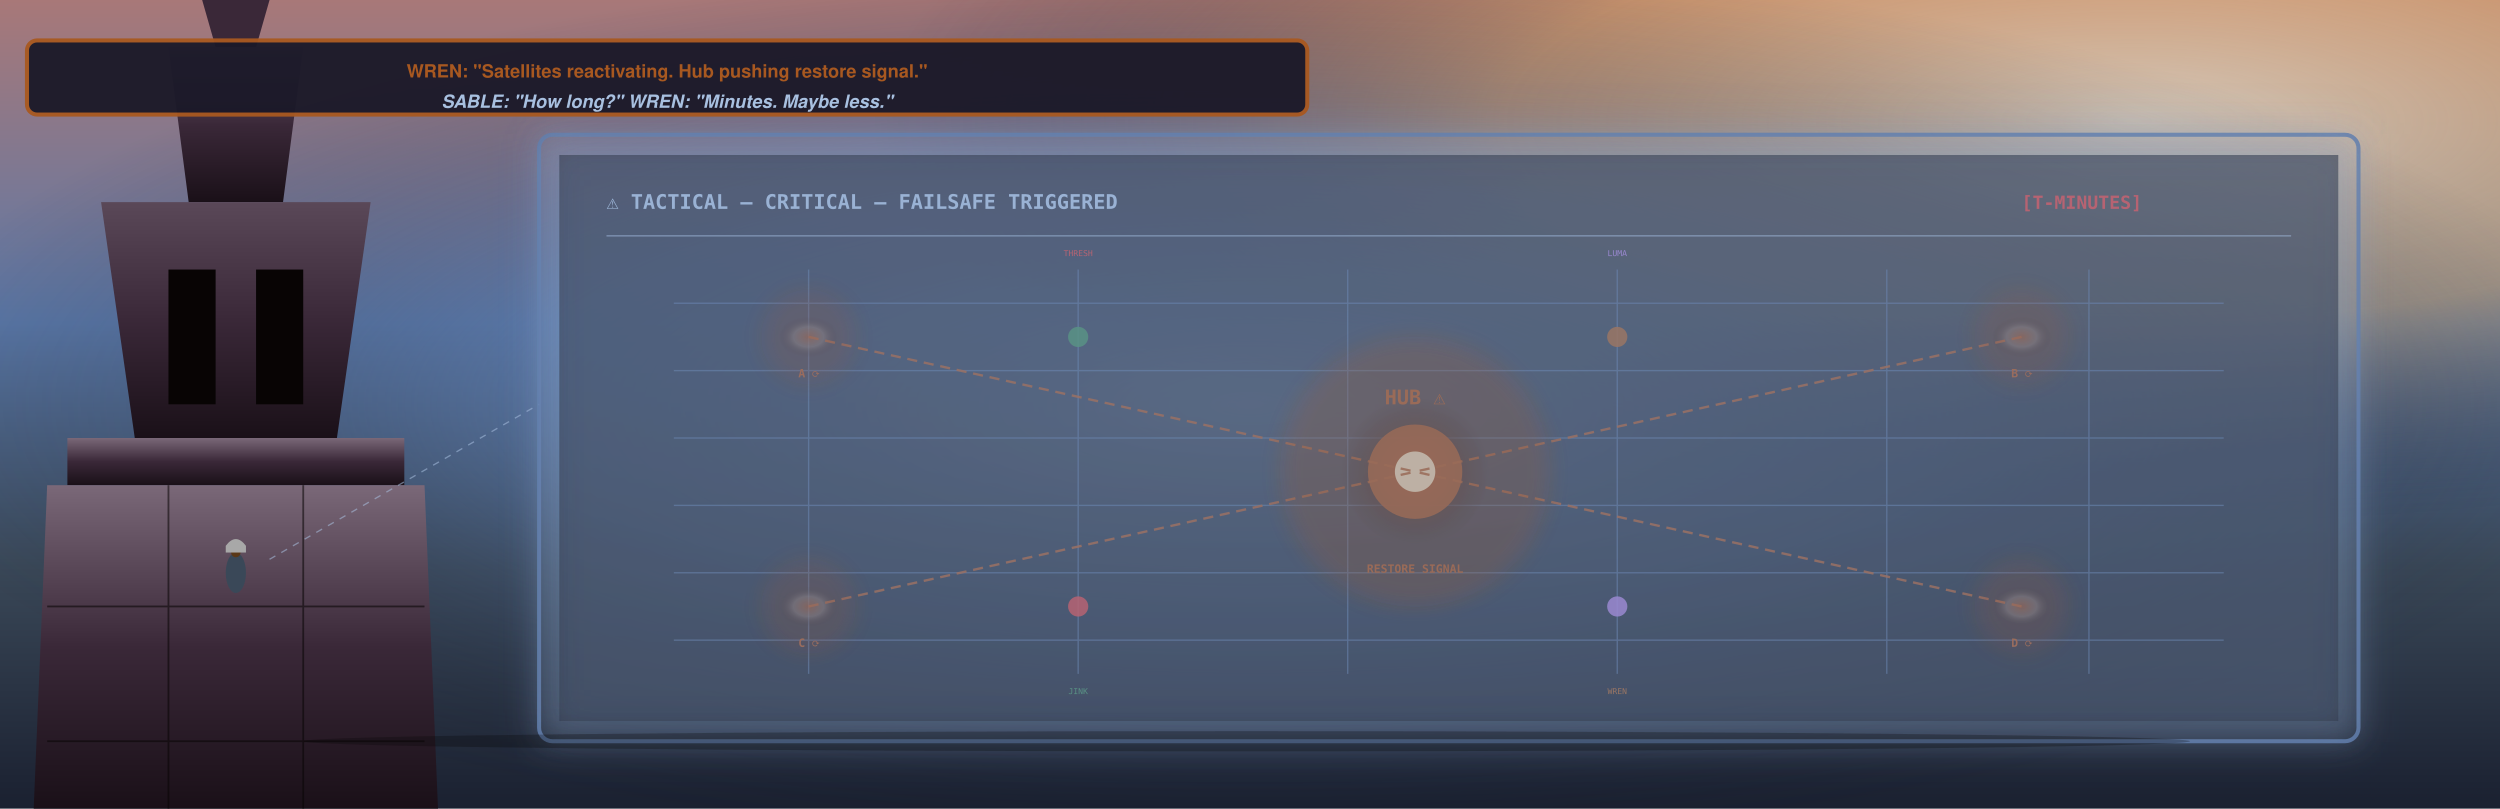
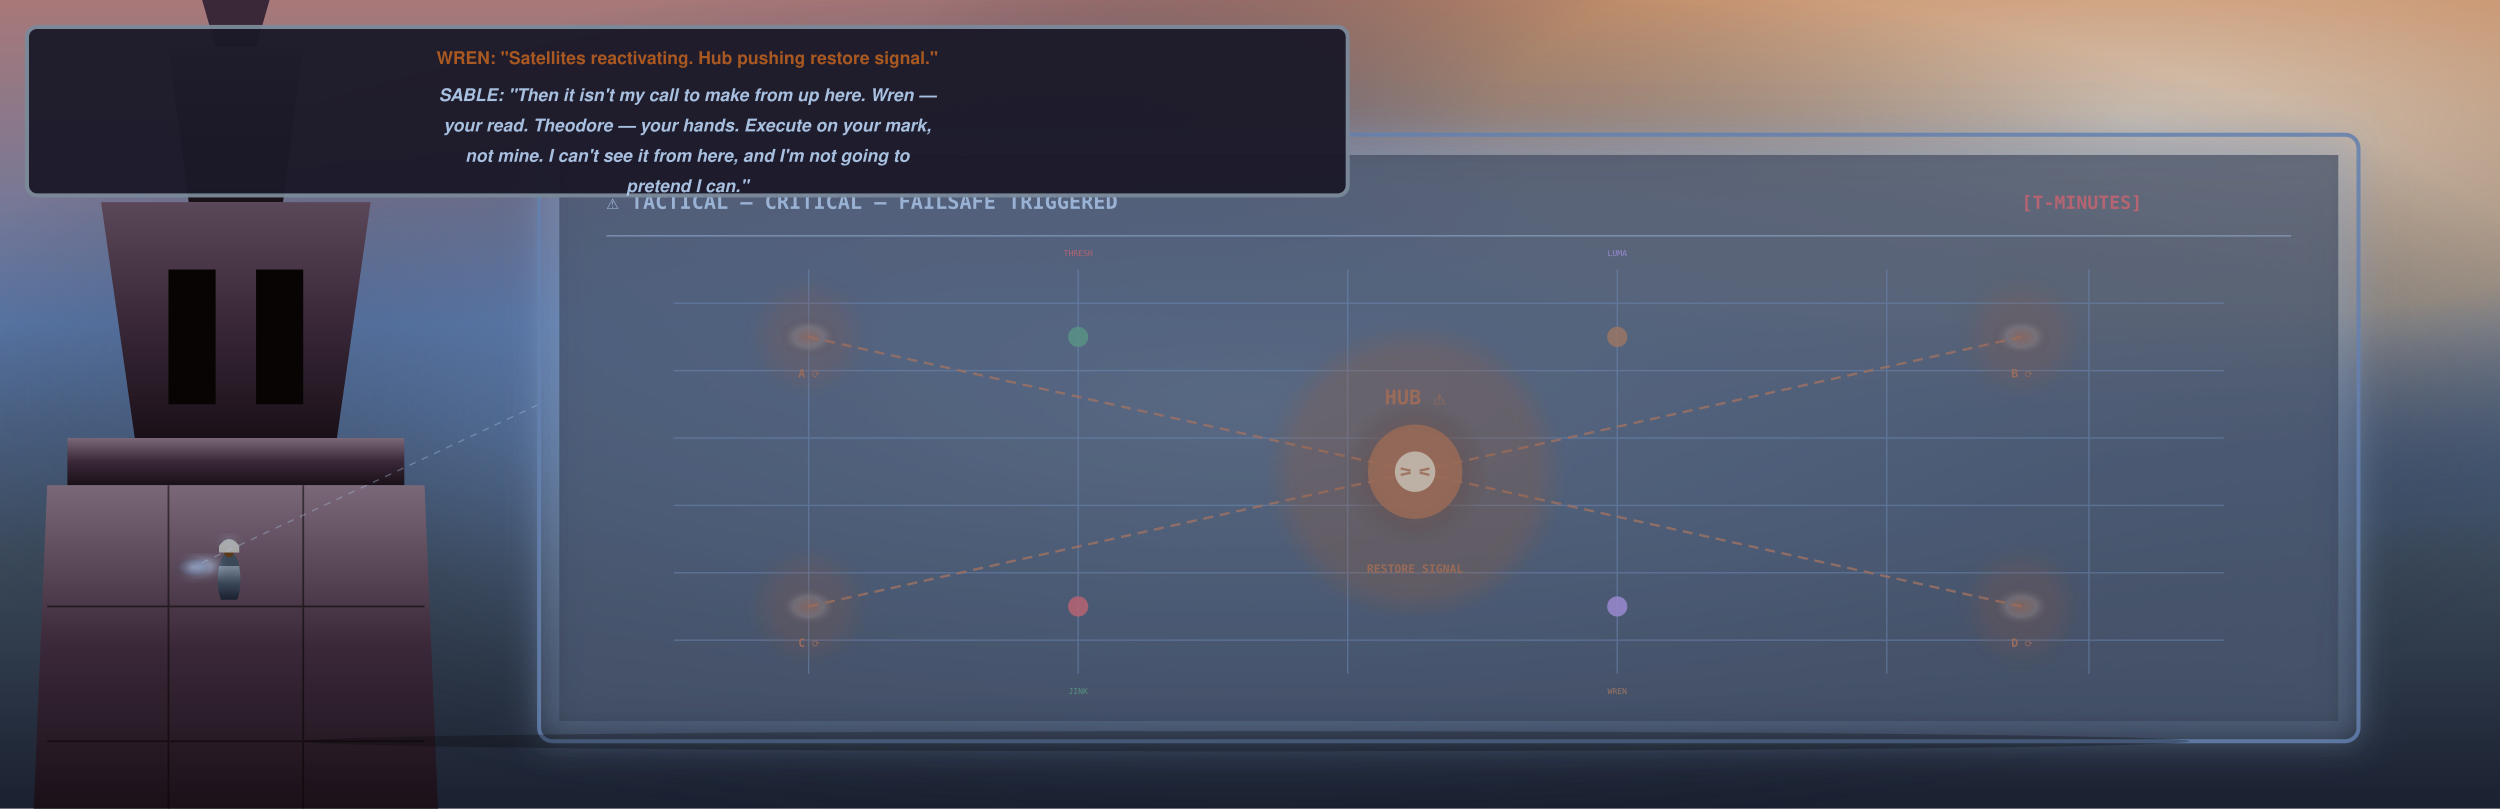
<svg xmlns="http://www.w3.org/2000/svg" viewBox="0 0 742 240" width="742" height="240">
  <defs>
    <linearGradient id="bgU1" x1="0" y1="0" x2="0" y2="1">
      <stop offset="0" stop-color="#a87878" />
      <stop offset="0.4" stop-color="#5a78a8" />
      <stop offset="0.7" stop-color="#3a4858" />
      <stop offset="1" stop-color="#1a2030" />
    </linearGradient>
    <radialGradient id="dawnSkyU1" cx="0.85" cy="0.15" r="0.5">
      <stop offset="0" stop-color="#fff8d8" stop-opacity="0.62" />
      <stop offset="0.5" stop-color="#f4b860" stop-opacity="0.42" />
      <stop offset="1" stop-color="#0a0a14" stop-opacity="0" />
    </radialGradient>
    <radialGradient id="urgencyHoloU1" cx="0.5" cy="0.5" r="0.55">
      <stop offset="0" stop-color="#a8c0e0" stop-opacity="0.62" />
      <stop offset="0.5" stop-color="#5a78a8" stop-opacity="0.42" />
      <stop offset="1" stop-color="#0a0a14" stop-opacity="0" />
    </radialGradient>
    <linearGradient id="steepleStoneU1" x1="0" y1="0" x2="0" y2="1">
      <stop offset="0" stop-color="#7a6878" />
      <stop offset="0.5" stop-color="#3a2838" />
      <stop offset="1" stop-color="#1a1018" />
    </linearGradient>
    <linearGradient id="bellHouseU1" x1="0" y1="0" x2="0" y2="1">
      <stop offset="0" stop-color="#5a4858" />
      <stop offset="0.5" stop-color="#3a2838" />
      <stop offset="1" stop-color="#1a1018" />
    </linearGradient>
    <linearGradient id="suitSableU1" x1="0" y1="0" x2="0" y2="1">
      <stop offset="0" stop-color="#7a8898" />
      <stop offset="0.5" stop-color="#3a4858" />
      <stop offset="1" stop-color="#1a2030" />
    </linearGradient>
    <radialGradient id="hubAmberU1" cx="0.5" cy="0.5" r="0.5">
      <stop offset="0" stop-color="#a85020" stop-opacity="0.95" />
      <stop offset="0.5" stop-color="#3a1810" stop-opacity="0.62" />
      <stop offset="1" stop-color="#080404" stop-opacity="0" />
    </radialGradient>
    <radialGradient id="satFlickerU1" cx="0.5" cy="0.5" r="0.5">
      <stop offset="0" stop-color="#a85020" stop-opacity="0.62" />
      <stop offset="0.5" stop-color="#7a7a7a" stop-opacity="0.55" />
      <stop offset="1" stop-color="#040206" stop-opacity="0" />
    </radialGradient>
+     <radialGradient id="releaseGlowU1" cx="0.5" cy="0.5" r="0.5">
+       <stop offset="0" stop-color="#a8c0e0" stop-opacity="0.72" />
+       <stop offset="0.6" stop-color="#5a78a8" stop-opacity="0.42" />
+       <stop offset="1" stop-color="#0a0a14" stop-opacity="0" />
+     </radialGradient>
    <filter id="bloomU1" x="-20%" y="-20%" width="140%" height="140%">
      <feGaussianBlur stdDeviation="2.4" />
    </filter>
    <filter id="strongGlowU1" x="-25%" y="-25%" width="150%" height="150%">
      <feGaussianBlur stdDeviation="4.4" />
    </filter>
    <filter id="megaGlowU1" x="-30%" y="-30%" width="160%" height="160%">
      <feGaussianBlur stdDeviation="7" />
    </filter>
    <filter id="wrongnessU1" x="-30%" y="-30%" width="160%" height="160%">
      <feGaussianBlur stdDeviation="3" />
+     </filter>
+     <filter id="handGlowU1" x="-50%" y="-50%" width="200%" height="200%">
+       <feGaussianBlur stdDeviation="1.6" />
    </filter>
  </defs>
  <rect width="742" height="240" fill="url(#bgU1)" />
  <rect width="742" height="240" fill="url(#dawnSkyU1)" />
  <rect width="742" height="240" fill="url(#urgencyHoloU1)" />
  <g>
    <path d="M 60 0 L 80 0 L 76 14 L 64 14 Z" fill="#3a2838" />
    <path d="M 50 14 L 90 14 L 84 60 L 56 60 Z" fill="url(#steepleStoneU1)" />
    <path d="M 30 60 L 110 60 L 100 130 L 40 130 Z" fill="url(#bellHouseU1)" />
    <rect x="50" y="80" width="14" height="40" fill="#080404" />
    <rect x="76" y="80" width="14" height="40" fill="#080404" />
    <rect x="20" y="130" width="100" height="14" fill="url(#steepleStoneU1)" />
    <path d="M 14 144 L 126 144 L 130 240 L 10 240 Z" fill="url(#steepleStoneU1)" />
    <g opacity="0.55" stroke="#080404" stroke-width="0.55">
      <line x1="14" y1="180" x2="126" y2="180" />
      <line x1="14" y1="220" x2="126" y2="220" />
      <line x1="50" y1="144" x2="50" y2="240" />
      <line x1="90" y1="144" x2="90" y2="240" />
    </g>
  </g>
  <g>
-     <ellipse cx="70" cy="170" rx="3" ry="6" fill="#3a4858" />
-     <circle cx="70" cy="164" r="1.4" fill="#5a3818" />
-     <path d="M 67 162 Q 70 158 73 162 L 73 164 L 67 164 Z" fill="#a8a8a8" />
+     <ellipse cx="68" cy="170" rx="3.2" ry="6" fill="#3a4858" />
+     <path d="M 65 168 Q 64 174 65.6 178 L 70.4 178 Q 72 174 71 168 Z" fill="url(#suitSableU1)" />
+     <circle cx="68" cy="164" r="1.4" fill="#5a3818" />
+     <path d="M 65 162 Q 68 158 71 162 L 71 164 L 65 164 Z" fill="#a8a8a8" />
+     <ellipse cx="68" cy="160.6" rx="2" ry="1.1" fill="#a8c0e0" opacity="0.42" filter="url(#handGlowU1)" />
+     <g opacity="0.95" filter="url(#handGlowU1)">
+       <path d="M 64.6 167 Q 60 165.4 56.2 167.4 Q 59 168.8 56.6 170.6 Q 60.4 169.6 64.4 169.2 Z" fill="#a8c0e0" />
+       <line x1="58" y1="167.2" x2="55.4" y2="166.6" stroke="#a8c0e0" stroke-width="0.5" />
+       <line x1="57.6" y1="168.4" x2="54.8" y2="168.6" stroke="#a8c0e0" stroke-width="0.5" />
+       <line x1="58" y1="169.6" x2="55.4" y2="170.6" stroke="#a8c0e0" stroke-width="0.5" />
+     </g>
+     <ellipse cx="57" cy="168.4" rx="5.4" ry="3.2" fill="url(#releaseGlowU1)" opacity="0.5" />
  </g>
  <g>
-     <line x1="80" y1="166" x2="160" y2="120" stroke="#a8c0e0" stroke-width="0.4" opacity="0.55" stroke-dasharray="2,2" />
+     <line x1="60" y1="167" x2="160" y2="120" stroke="#a8c0e0" stroke-width="0.4" opacity="0.4" stroke-dasharray="2,2" />
    <rect x="160" y="40" width="540" height="180" rx="4" fill="none" stroke="#5a78a8" stroke-width="1.2" opacity="0.85" />
    <rect x="166" y="46" width="528" height="168" fill="#0a0a14" opacity="0.62" />
    <text x="180" y="62" font-family="monospace" font-size="6" fill="#a8c0e0" font-weight="700">⚠ TACTICAL — CRITICAL — FAILSAFE TRIGGERED</text>
    <text x="600" y="62" font-family="monospace" font-size="5.4" fill="#d83838" font-weight="700">[T-MINUTES]</text>
    <line x1="180" y1="70" x2="680" y2="70" stroke="#a8c0e0" stroke-width="0.4" opacity="0.62" />
    <g opacity="0.55" stroke="#5a78a8" stroke-width="0.4" fill="none">
      <path d="M 200 90 L 660 90" />
      <path d="M 200 110 L 660 110" />
      <path d="M 200 130 L 660 130" />
      <path d="M 200 150 L 660 150" />
      <path d="M 200 170 L 660 170" />
      <path d="M 200 190 L 660 190" />
      <path d="M 240 80 L 240 200" />
      <path d="M 320 80 L 320 200" />
      <path d="M 400 80 L 400 200" />
      <path d="M 480 80 L 480 200" />
      <path d="M 560 80 L 560 200" />
      <path d="M 620 80 L 620 200" />
    </g>
    <g>
      <ellipse cx="240" cy="100" rx="9" ry="6" fill="url(#satFlickerU1)" />
      <text x="240" y="112" text-anchor="middle" font-family="monospace" font-size="3.4" fill="#a85020" font-weight="700">A ⟳</text>
      <ellipse cx="600" cy="100" rx="9" ry="6" fill="url(#satFlickerU1)" />
      <text x="600" y="112" text-anchor="middle" font-family="monospace" font-size="3.4" fill="#a85020" font-weight="700">B ⟳</text>
      <ellipse cx="240" cy="180" rx="9" ry="6" fill="url(#satFlickerU1)" />
      <text x="240" y="192" text-anchor="middle" font-family="monospace" font-size="3.4" fill="#a85020" font-weight="700">C ⟳</text>
      <ellipse cx="600" cy="180" rx="9" ry="6" fill="url(#satFlickerU1)" />
      <text x="600" y="192" text-anchor="middle" font-family="monospace" font-size="3.4" fill="#a85020" font-weight="700">D ⟳</text>
      <circle cx="420" cy="140" r="22" fill="url(#hubAmberU1)" />
      <circle cx="420" cy="140" r="14" fill="#a85020" opacity="0.85" />
      <circle cx="420" cy="140" r="6" fill="#fff8d8" opacity="0.95" />
      <text x="420" y="120" text-anchor="middle" font-family="monospace" font-size="6" fill="#a85020" font-weight="700">HUB ⚠</text>
      <text x="420" y="170" text-anchor="middle" font-family="monospace" font-size="3.4" fill="#a85020" font-weight="700">RESTORE SIGNAL</text>
      <g opacity="0.85" stroke="#a85020" stroke-width="0.7" stroke-dasharray="3,2" fill="none">
        <line x1="240" y1="100" x2="420" y2="140" />
        <line x1="600" y1="100" x2="420" y2="140" />
        <line x1="240" y1="180" x2="420" y2="140" />
        <line x1="600" y1="180" x2="420" y2="140" />
      </g>
      <circle cx="320" cy="100" r="3" fill="#3a8858" opacity="0.85" />
      <circle cx="480" cy="100" r="3" fill="#a85820" opacity="0.85" />
      <circle cx="320" cy="180" r="3" fill="#d83838" opacity="0.85" />
      <circle cx="480" cy="180" r="3" fill="#a878d8" opacity="0.85" />
      <text x="320" y="206" text-anchor="middle" font-family="monospace" font-size="2.4" fill="#3a8858">JINK</text>
      <text x="480" y="206" text-anchor="middle" font-family="monospace" font-size="2.4" fill="#a85820">WREN</text>
      <text x="320" y="76" text-anchor="middle" font-family="monospace" font-size="2.4" fill="#d83838">THRESH</text>
      <text x="480" y="76" text-anchor="middle" font-family="monospace" font-size="2.4" fill="#a878d8">LUMA</text>
    </g>
  </g>
  <g opacity="0.85" filter="url(#strongGlowU1)">
    <rect x="160" y="40" width="540" height="180" fill="#a8c0e0" opacity="0.32" />
  </g>
  <g opacity="0.62" filter="url(#wrongnessU1)">
    <circle cx="420" cy="140" r="40" fill="#a85020" opacity="0.42" />
    <circle cx="240" cy="100" r="14" fill="#a85020" opacity="0.32" />
    <circle cx="600" cy="100" r="14" fill="#a85020" opacity="0.32" />
    <circle cx="240" cy="180" r="14" fill="#a85020" opacity="0.32" />
    <circle cx="600" cy="180" r="14" fill="#a85020" opacity="0.32" />
  </g>
  <g opacity="0.62" filter="url(#megaGlowU1)">
    <rect x="160" y="40" width="540" height="180" fill="#5a78a8" opacity="0.32" />
  </g>
  <g opacity="0.65">
    <ellipse cx="370" cy="220" rx="280" ry="3" fill="#040202" opacity="0.42" />
  </g>
-   <g transform="translate(14,12)">
-     <rect x="-6" y="0" width="380" height="22" rx="3" fill="#1a1828" opacity="0.95" stroke="#a85820" stroke-width="1.2" />
-     <text x="184" y="11" text-anchor="middle" font-family="Helvetica Neue, Helvetica, Arial, sans-serif" font-size="5.4" fill="#a85820" font-weight="700">WREN: "Satellites reactivating. Hub pushing restore signal."</text>
-     <text x="184" y="20" text-anchor="middle" font-family="Helvetica Neue, Helvetica, Arial, sans-serif" font-size="5.4" fill="#a8c0e0" font-style="italic" font-weight="700">SABLE: "How long?" WREN: "Minutes. Maybe less."</text>
+   <g transform="translate(14,8)">
+     <rect x="-6" y="0" width="392" height="50" rx="3" fill="#1a1828" opacity="0.95" stroke="#7a8898" stroke-width="1.2" />
+     <text x="190" y="11" text-anchor="middle" font-family="Helvetica Neue, Helvetica, Arial, sans-serif" font-size="5.2" fill="#a85820" font-weight="700">WREN: "Satellites reactivating. Hub pushing restore signal."</text>
+     <text x="190" y="22" text-anchor="middle" font-family="Helvetica Neue, Helvetica, Arial, sans-serif" font-size="5.2" fill="#a8c0e0" font-style="italic" font-weight="700">SABLE: "Then it isn't my call to make from up here. Wren —</text>
+     <text x="190" y="31" text-anchor="middle" font-family="Helvetica Neue, Helvetica, Arial, sans-serif" font-size="5.2" fill="#a8c0e0" font-style="italic" font-weight="700">your read. Theodore — your hands. Execute on your mark,</text>
+     <text x="190" y="40" text-anchor="middle" font-family="Helvetica Neue, Helvetica, Arial, sans-serif" font-size="5.2" fill="#a8c0e0" font-style="italic" font-weight="700">not mine. I can't see it from here, and I'm not going to</text>
+     <text x="190" y="49" text-anchor="middle" font-family="Helvetica Neue, Helvetica, Arial, sans-serif" font-size="5.2" fill="#a8c0e0" font-style="italic" font-weight="700">pretend I can."</text>
  </g>
</svg>
